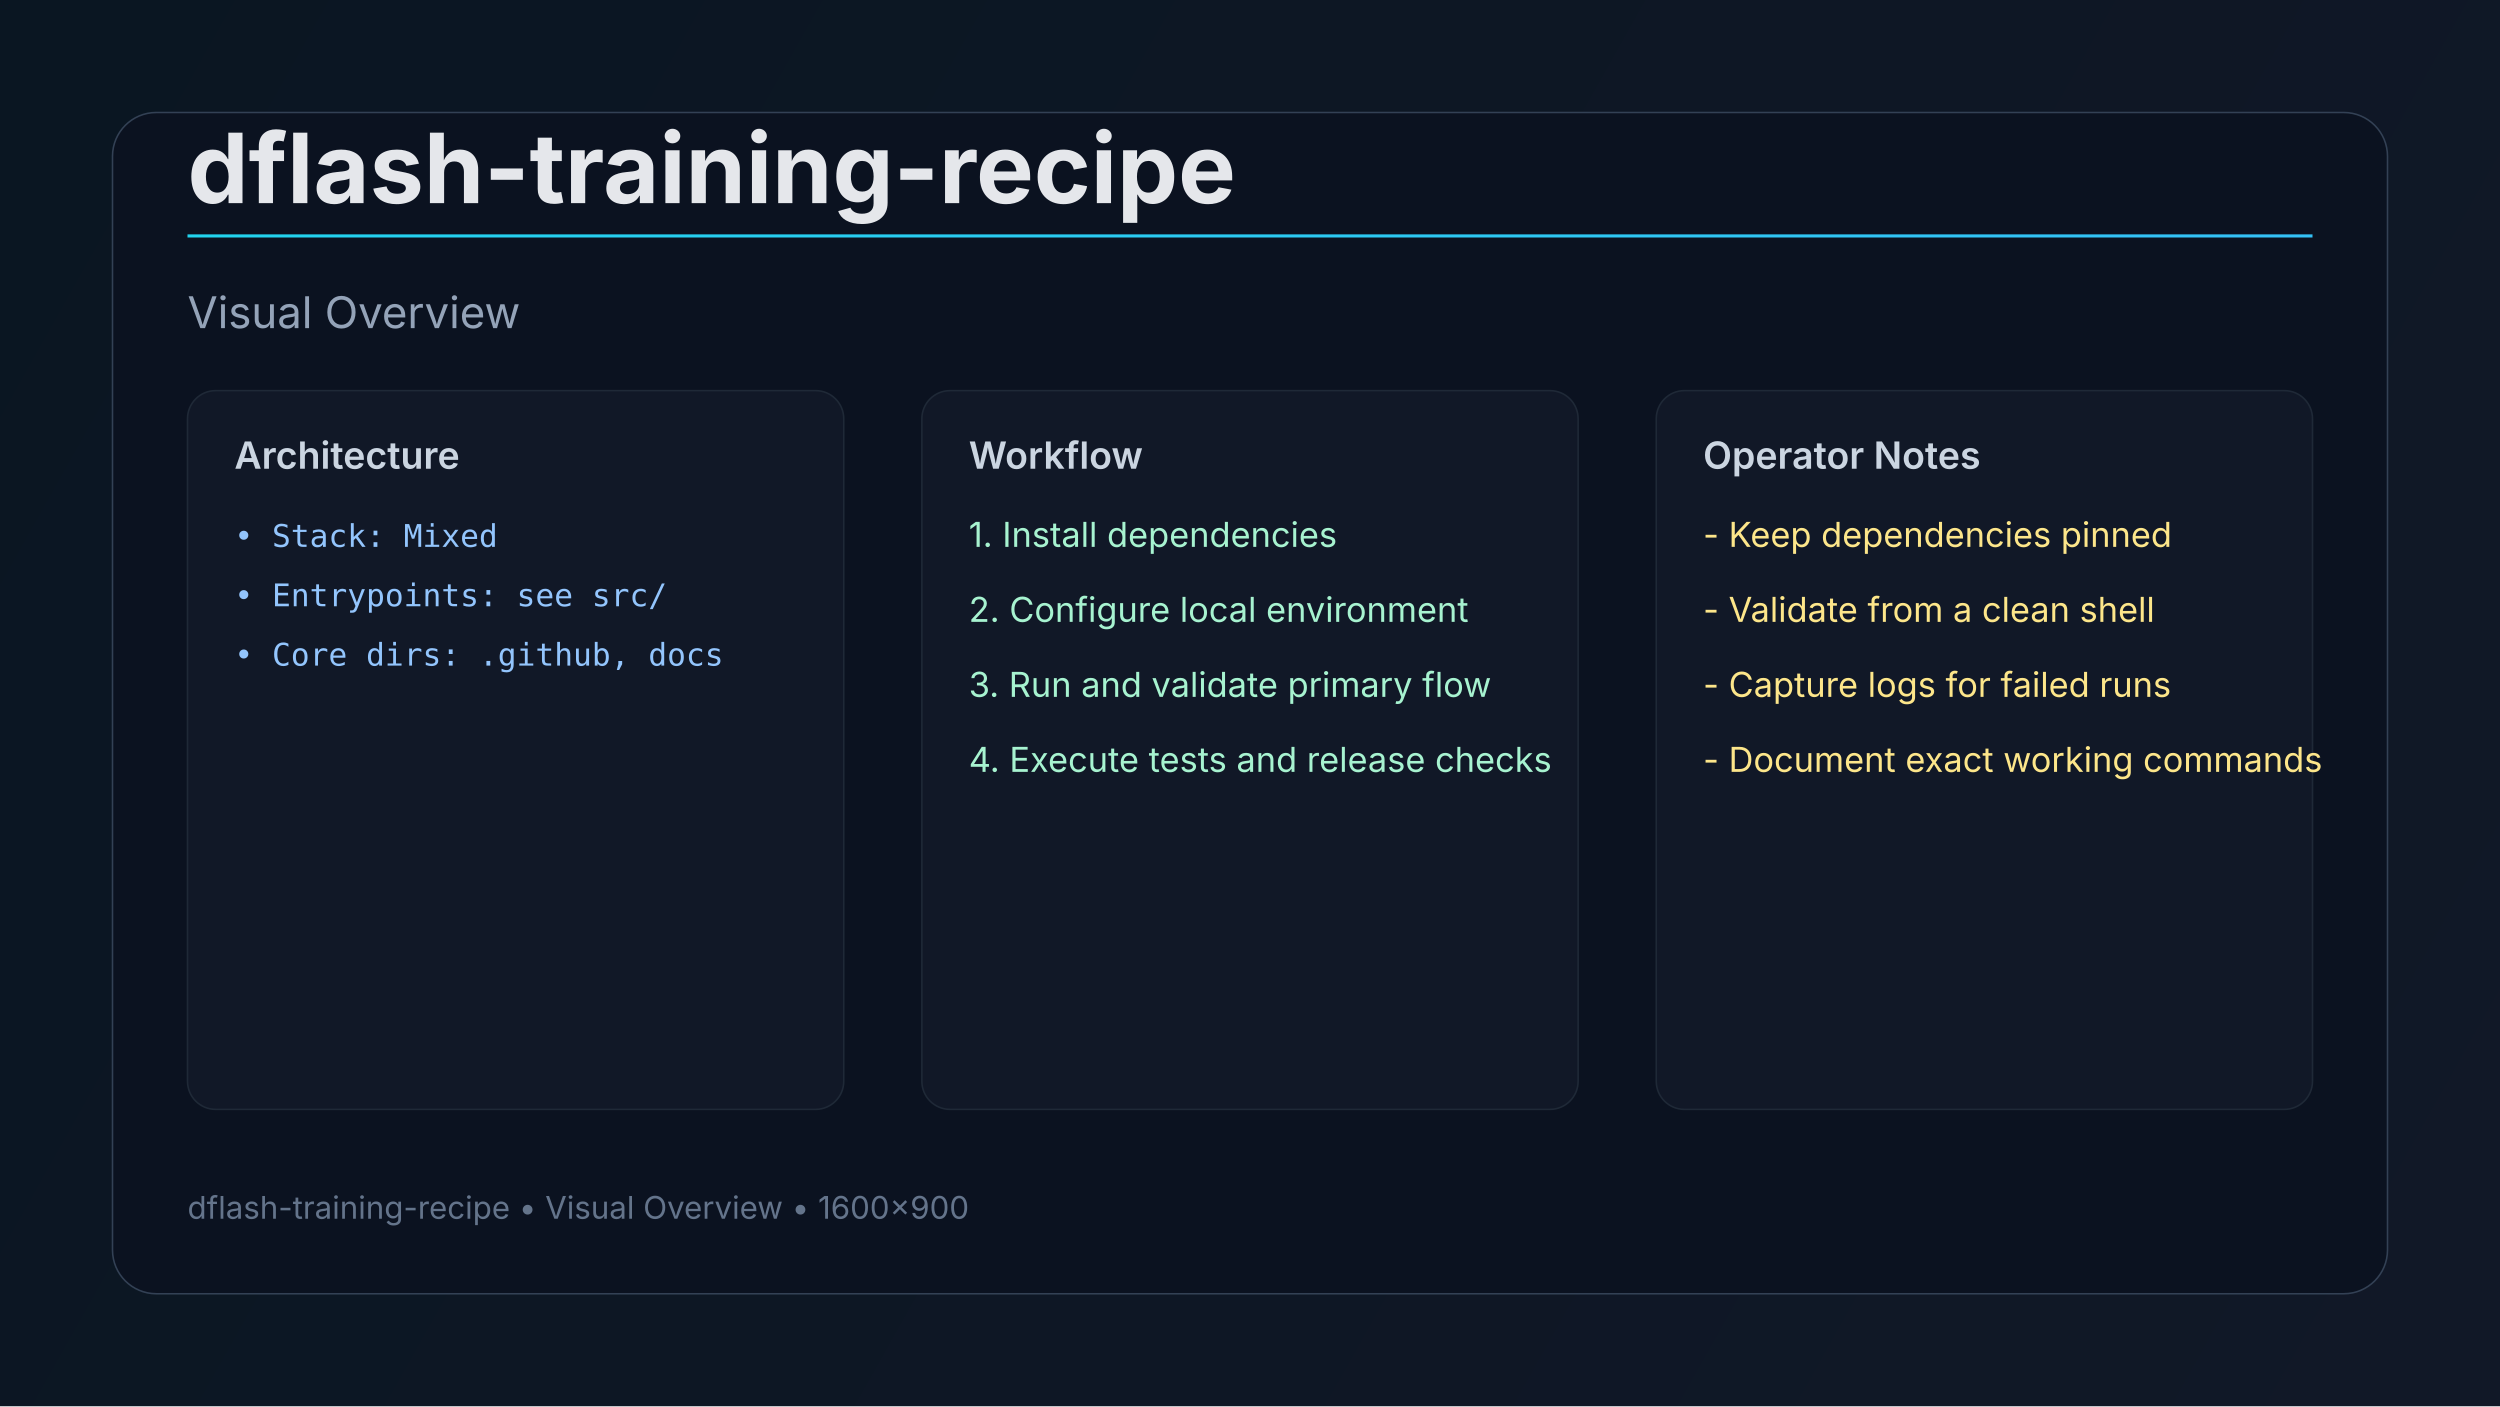
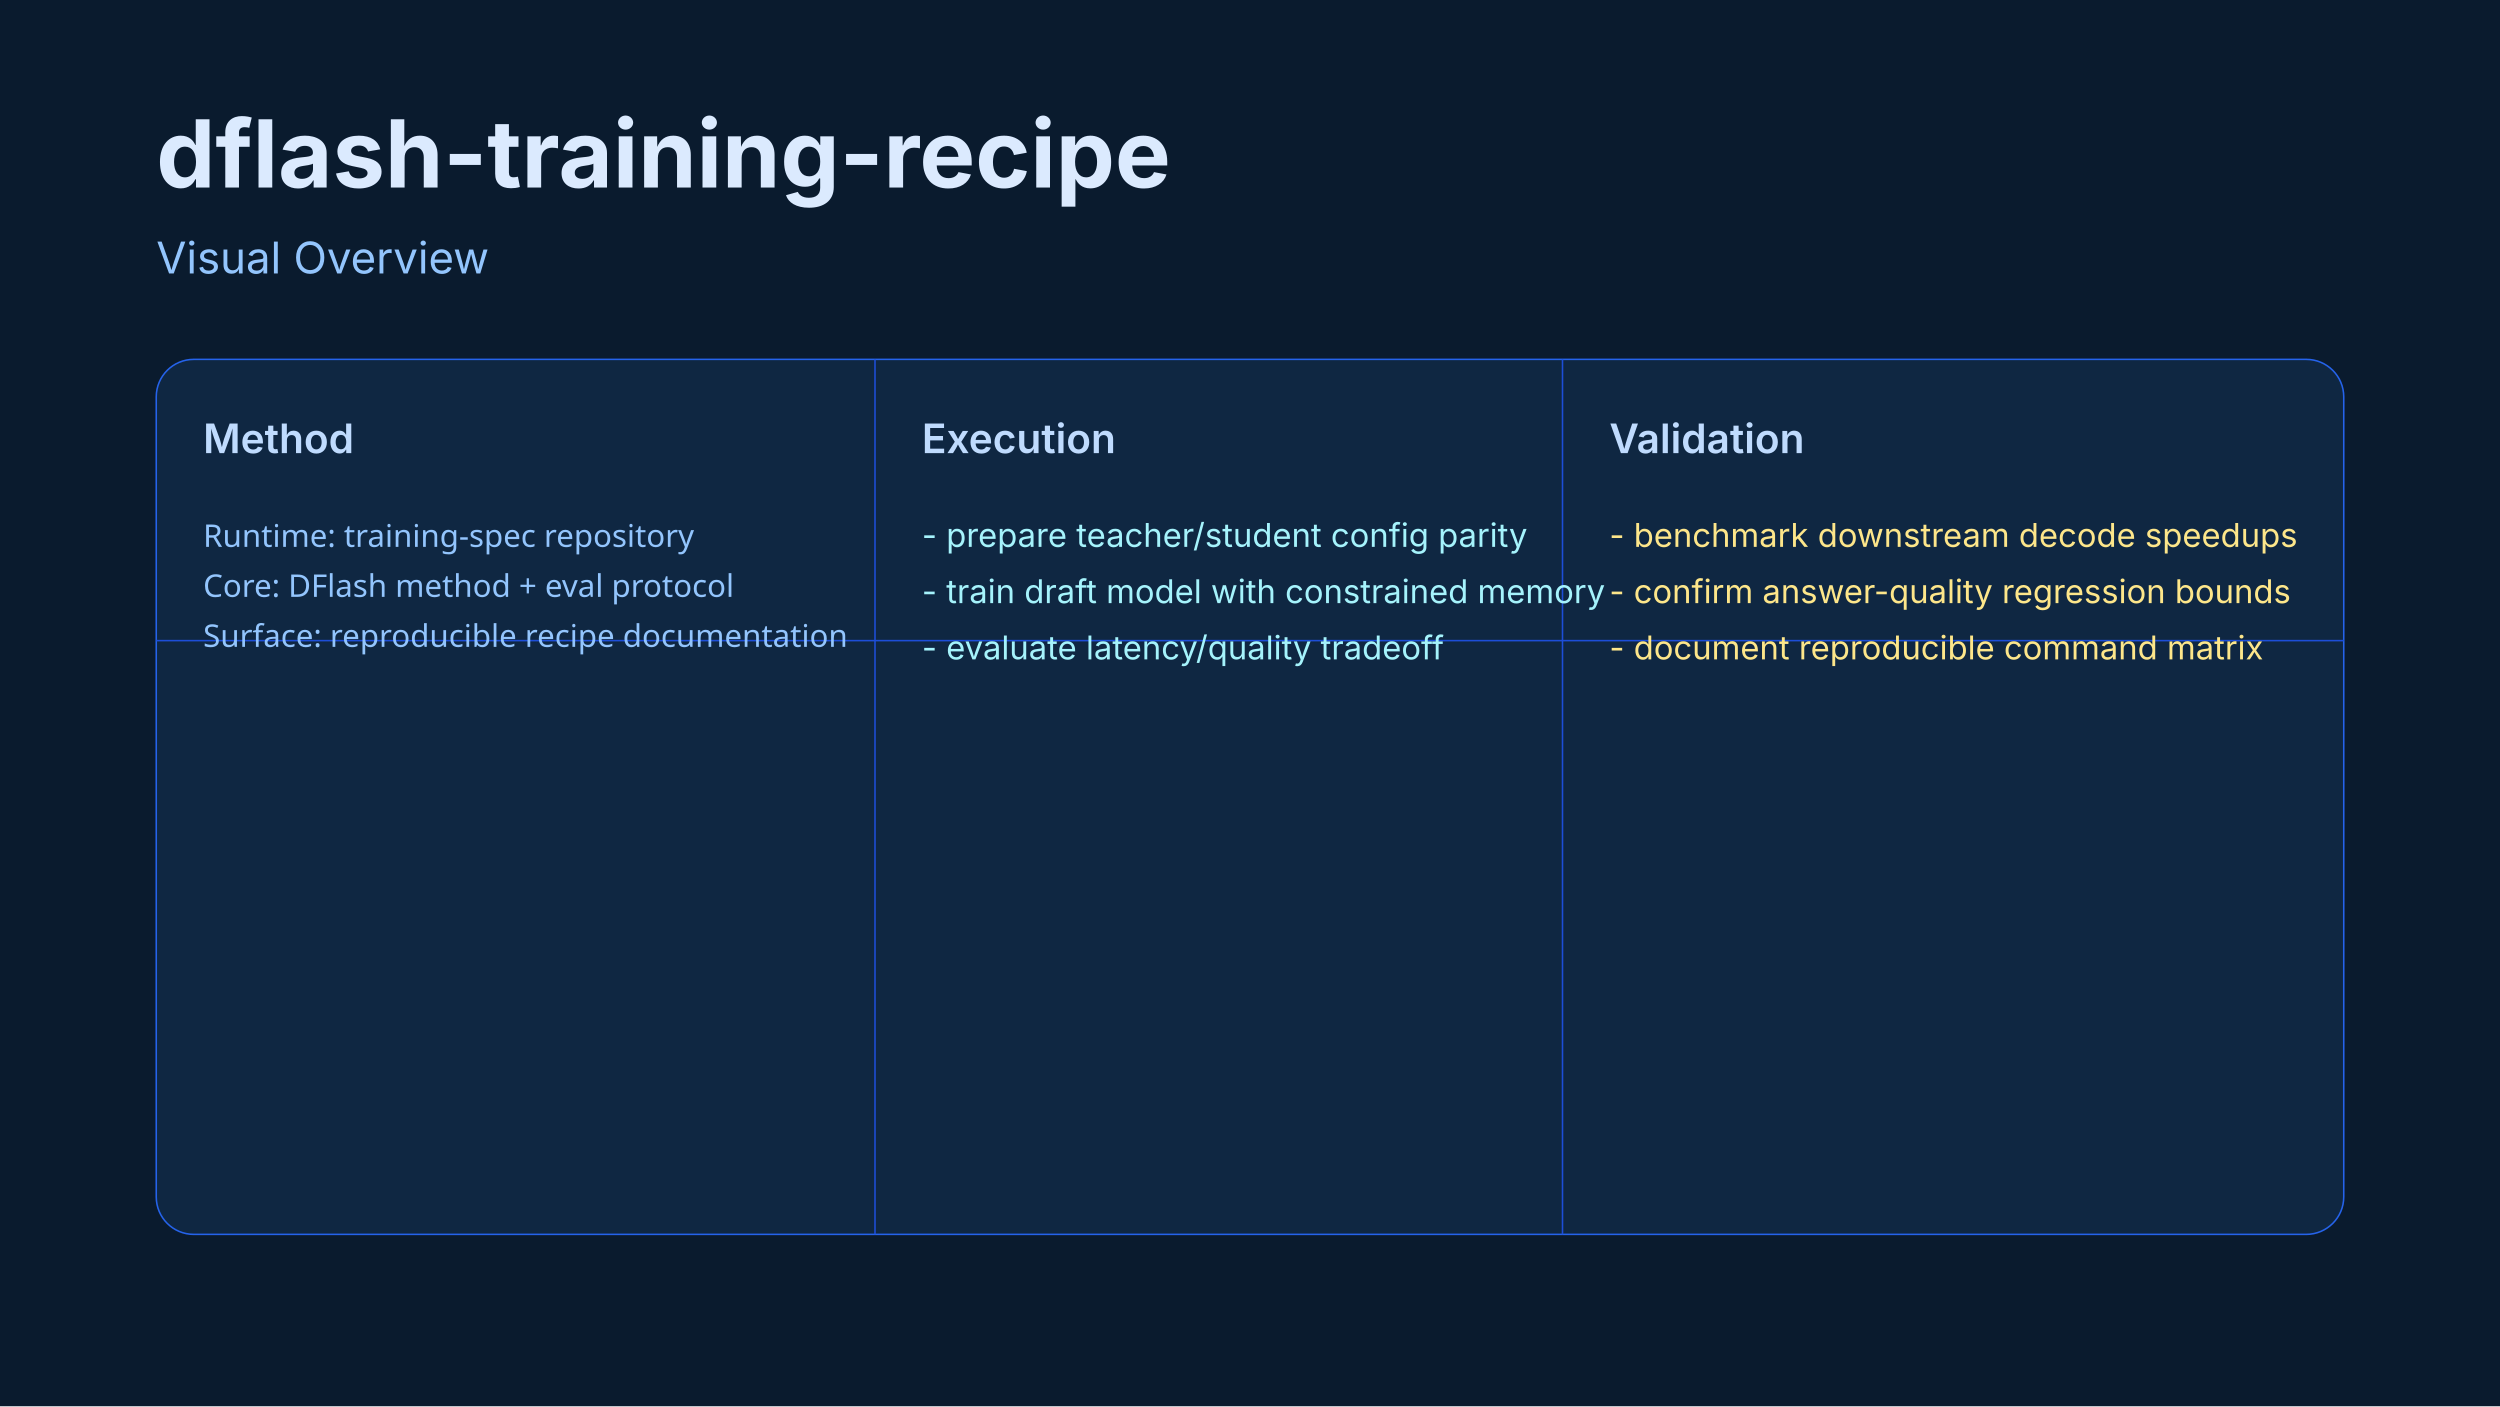
- <svg xmlns="http://www.w3.org/2000/svg" width="1600" height="900" viewBox="0 0 1600 900" role="img" aria-label="dflash-training-recipe visual overview">
-   <defs>
-     <linearGradient id="bg" x1="0" y1="0" x2="1600" y2="900" gradientUnits="userSpaceOnUse">
-       <stop stop-color="#0A1622" />
-       <stop offset="1" stop-color="#111827" />
-     </linearGradient>
-     <linearGradient id="line" x1="120" y1="140" x2="1480" y2="760" gradientUnits="userSpaceOnUse">
-       <stop stop-color="#22D3EE" />
-       <stop offset="1" stop-color="#38BDF8" />
-     </linearGradient>
-   </defs>
-   <rect width="1600" height="900" fill="url(#bg)" />
-   <rect x="72" y="72" width="1456" height="756" rx="28" fill="#0B1220" stroke="#334155" />
-   <rect x="120" y="150" width="1360" height="2" fill="url(#line)" />
-   <text x="120" y="130" fill="#E5E7EB" font-size="62" font-family="Inter, Segoe UI, Arial" font-weight="700">dflash-training-recipe</text>
-   <text x="120" y="210" fill="#94A3B8" font-size="28" font-family="Inter, Segoe UI, Arial">Visual Overview</text>
-   <rect x="120" y="250" width="420" height="460" rx="18" fill="#111827" stroke="#1F2937" />
-   <rect x="590" y="250" width="420" height="460" rx="18" fill="#111827" stroke="#1F2937" />
-   <rect x="1060" y="250" width="420" height="460" rx="18" fill="#111827" stroke="#1F2937" />
-   <text x="150" y="300" fill="#CBD5E1" font-size="24" font-family="Inter, Segoe UI, Arial" font-weight="600">Architecture</text>
-   <text x="620" y="300" fill="#CBD5E1" font-size="24" font-family="Inter, Segoe UI, Arial" font-weight="600">Workflow</text>
-   <text x="1090" y="300" fill="#CBD5E1" font-size="24" font-family="Inter, Segoe UI, Arial" font-weight="600">Operator Notes</text>
-   <text x="150" y="350" fill="#93C5FD" font-size="20" font-family="JetBrains Mono, Menlo, monospace">• Stack: Mixed</text>
-   <text x="150" y="388" fill="#93C5FD" font-size="20" font-family="JetBrains Mono, Menlo, monospace">• Entrypoints: see src/</text>
-   <text x="150" y="426" fill="#93C5FD" font-size="20" font-family="JetBrains Mono, Menlo, monospace">• Core dirs: .github, docs</text>
-   <text x="620" y="350" fill="#A7F3D0" font-size="22" font-family="Inter, Segoe UI, Arial">1. Install dependencies</text>
-   <text x="620" y="398" fill="#A7F3D0" font-size="22" font-family="Inter, Segoe UI, Arial">2. Configure local environment</text>
-   <text x="620" y="446" fill="#A7F3D0" font-size="22" font-family="Inter, Segoe UI, Arial">3. Run and validate primary flow</text>
-   <text x="620" y="494" fill="#A7F3D0" font-size="22" font-family="Inter, Segoe UI, Arial">4. Execute tests and release checks</text>
-   <text x="1090" y="350" fill="#FDE68A" font-size="22" font-family="Inter, Segoe UI, Arial">- Keep dependencies pinned</text>
-   <text x="1090" y="398" fill="#FDE68A" font-size="22" font-family="Inter, Segoe UI, Arial">- Validate from a clean shell</text>
-   <text x="1090" y="446" fill="#FDE68A" font-size="22" font-family="Inter, Segoe UI, Arial">- Capture logs for failed runs</text>
-   <text x="1090" y="494" fill="#FDE68A" font-size="22" font-family="Inter, Segoe UI, Arial">- Document exact working commands</text>
-   <text x="120" y="780" fill="#64748B" font-size="20" font-family="Inter, Segoe UI, Arial">dflash-training-recipe • Visual Overview • 1600×900</text>
+ <svg xmlns="http://www.w3.org/2000/svg" width="1600" height="900" viewBox="0 0 1600 900">
+   <rect width="1600" height="900" fill="#0A1B2E" />
+   <text x="100" y="120" fill="#DBEAFE" font-size="60" font-family="Inter" font-weight="700">dflash-training-recipe</text>
+   <text x="100" y="175" fill="#93C5FD" font-size="28" font-family="Inter">Visual Overview</text>
+   <rect x="100" y="230" width="1400" height="560" rx="24" fill="#0F2742" stroke="#2563EB" />
+   <line x1="100" y1="410" x2="1500" y2="410" stroke="#1D4ED8" />
+   <line x1="560" y1="230" x2="560" y2="790" stroke="#1D4ED8" />
+   <line x1="1000" y1="230" x2="1000" y2="790" stroke="#1D4ED8" />
+   <text x="130" y="290" fill="#BFDBFE" font-size="26" font-family="Inter" font-weight="600">Method</text>
+   <text x="590" y="290" fill="#BFDBFE" font-size="26" font-family="Inter" font-weight="600">Execution</text>
+   <text x="1030" y="290" fill="#BFDBFE" font-size="26" font-family="Inter" font-weight="600">Validation</text>
+   <text x="130" y="350" fill="#93C5FD" font-size="20" font-family="JetBrains Mono">Runtime: training-spec repository</text>
+   <text x="130" y="382" fill="#93C5FD" font-size="20" font-family="JetBrains Mono">Core: DFlash method + eval protocol</text>
+   <text x="130" y="414" fill="#93C5FD" font-size="20" font-family="JetBrains Mono">Surface: reproducible recipe documentation</text>
+   <text x="590" y="350" fill="#A5F3FC" font-size="21" font-family="Inter">- prepare teacher/student config parity</text>
+   <text x="590" y="386" fill="#A5F3FC" font-size="21" font-family="Inter">- train draft model with constrained memory</text>
+   <text x="590" y="422" fill="#A5F3FC" font-size="21" font-family="Inter">- evaluate latency/quality tradeoff</text>
+   <text x="1030" y="350" fill="#FDE68A" font-size="21" font-family="Inter">- benchmark downstream decode speedups</text>
+   <text x="1030" y="386" fill="#FDE68A" font-size="21" font-family="Inter">- confirm answer-quality regression bounds</text>
+   <text x="1030" y="422" fill="#FDE68A" font-size="21" font-family="Inter">- document reproducible command matrix</text>
</svg>
